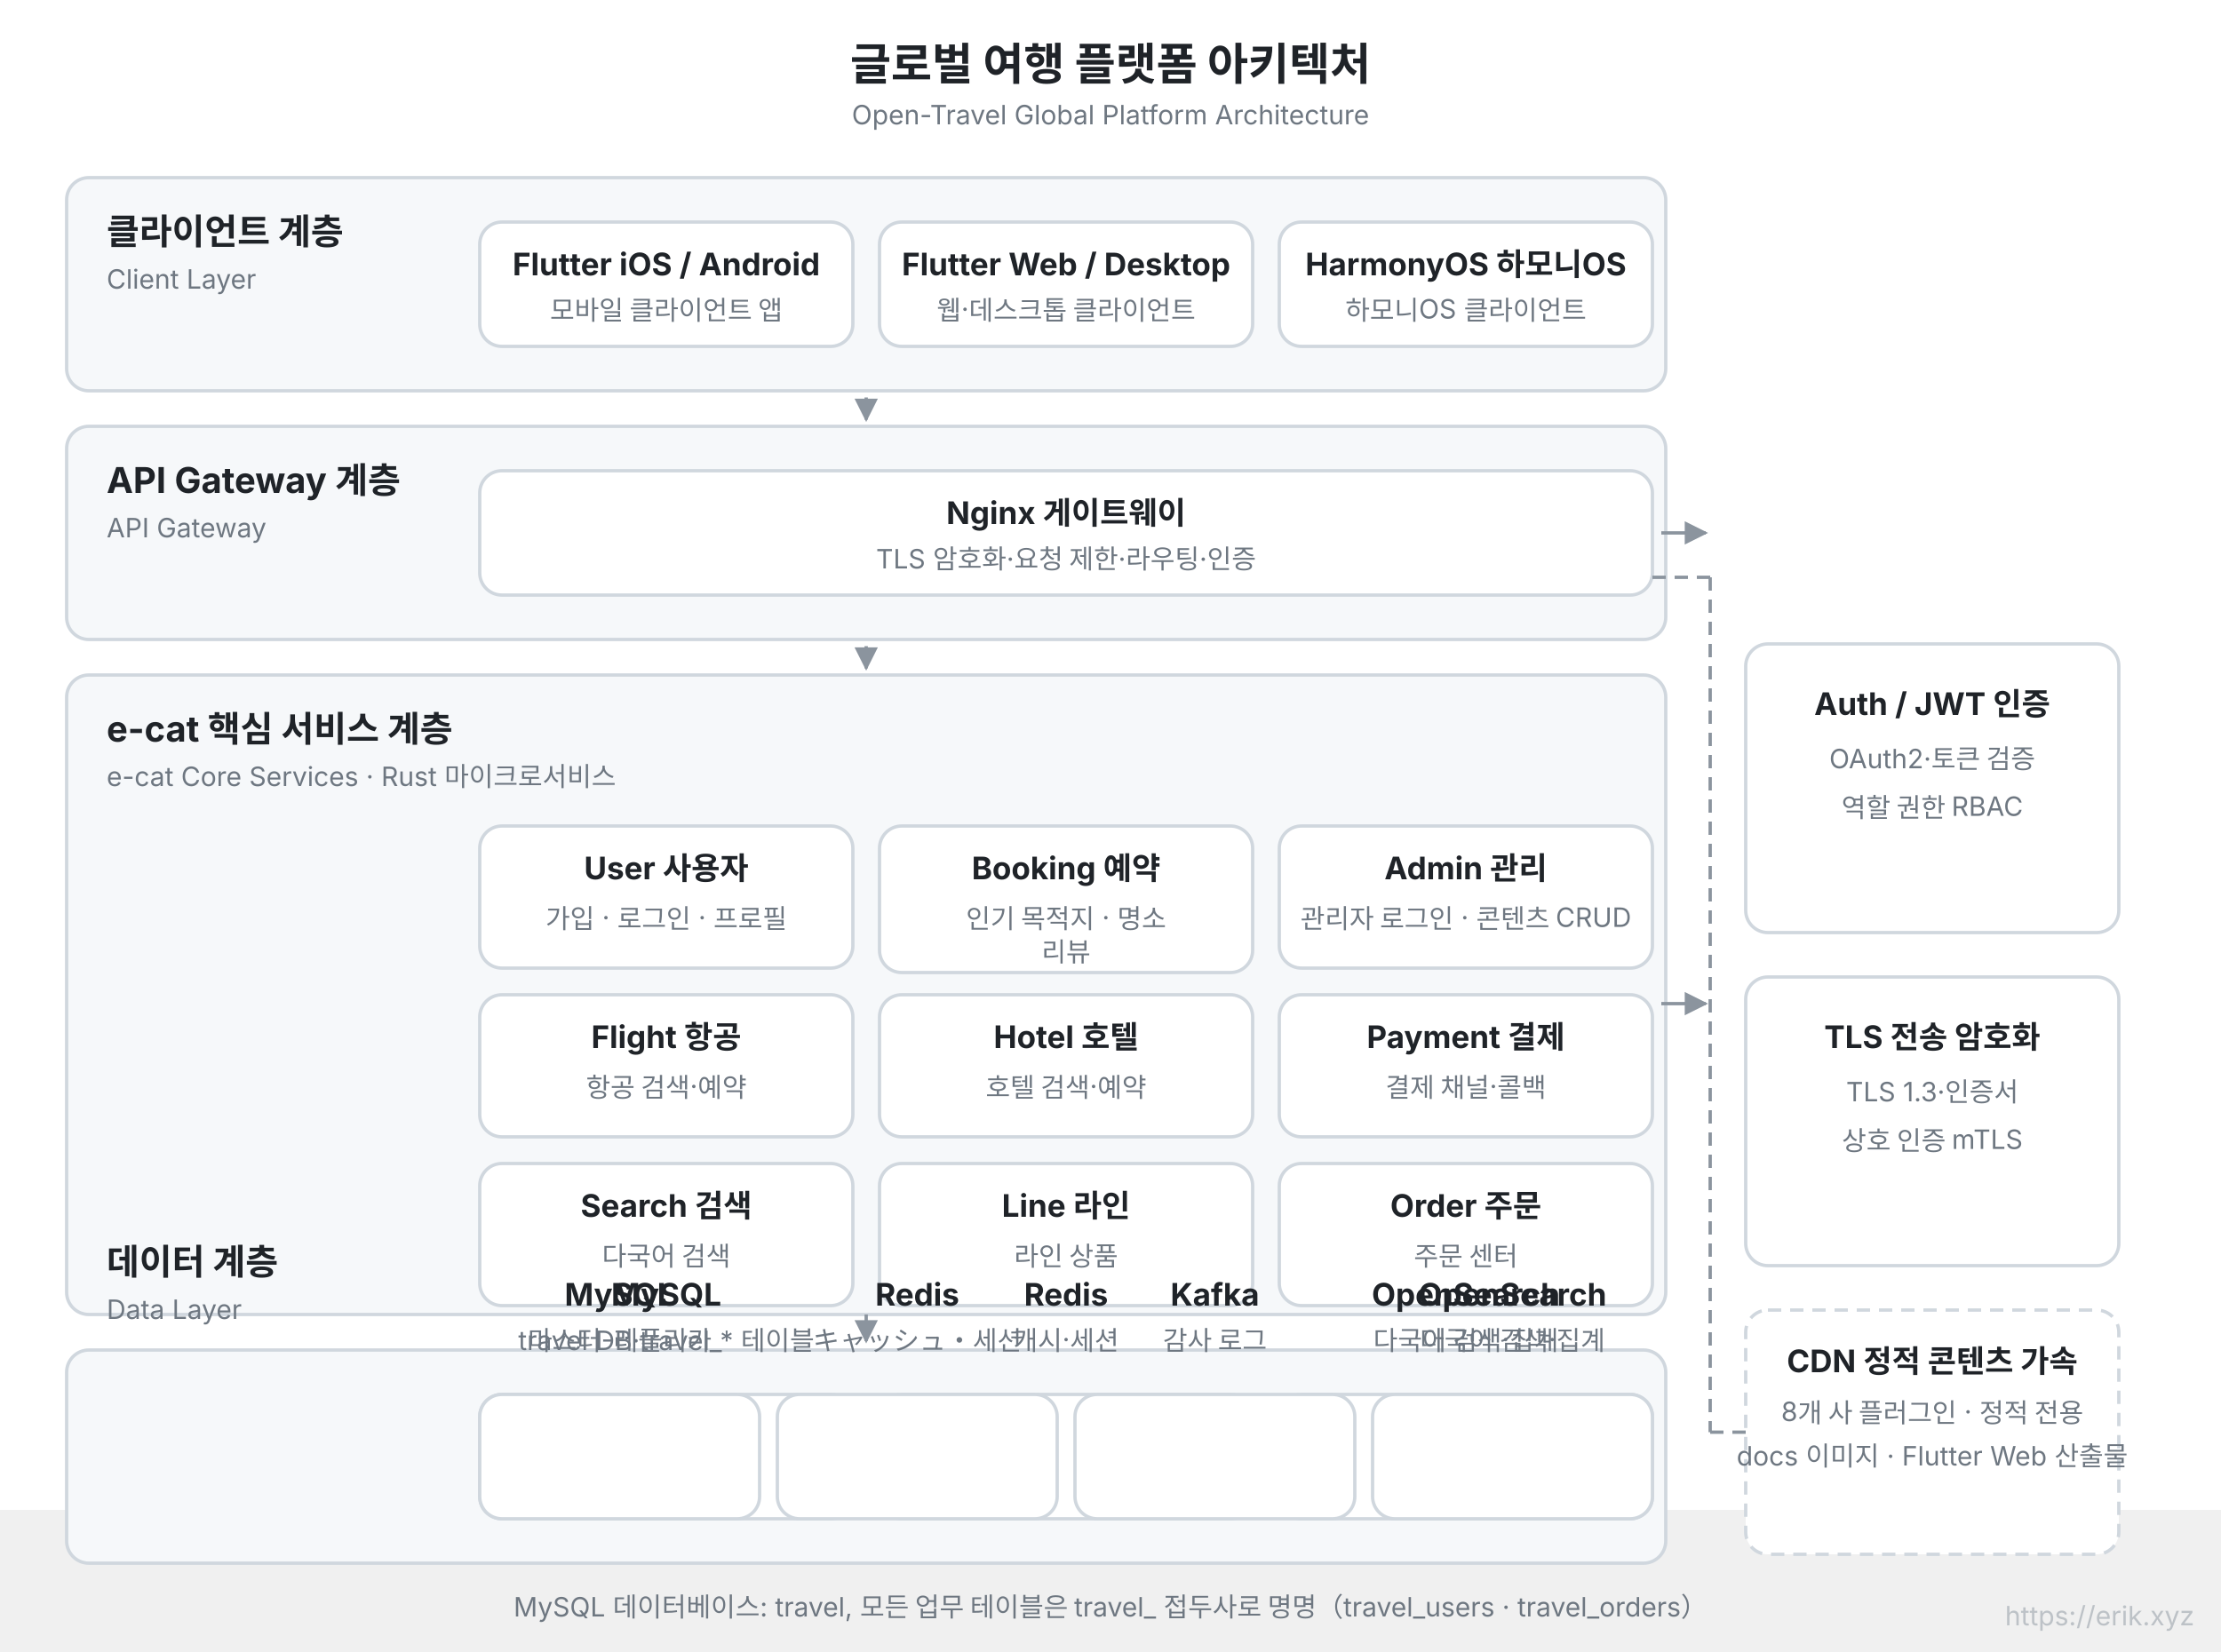
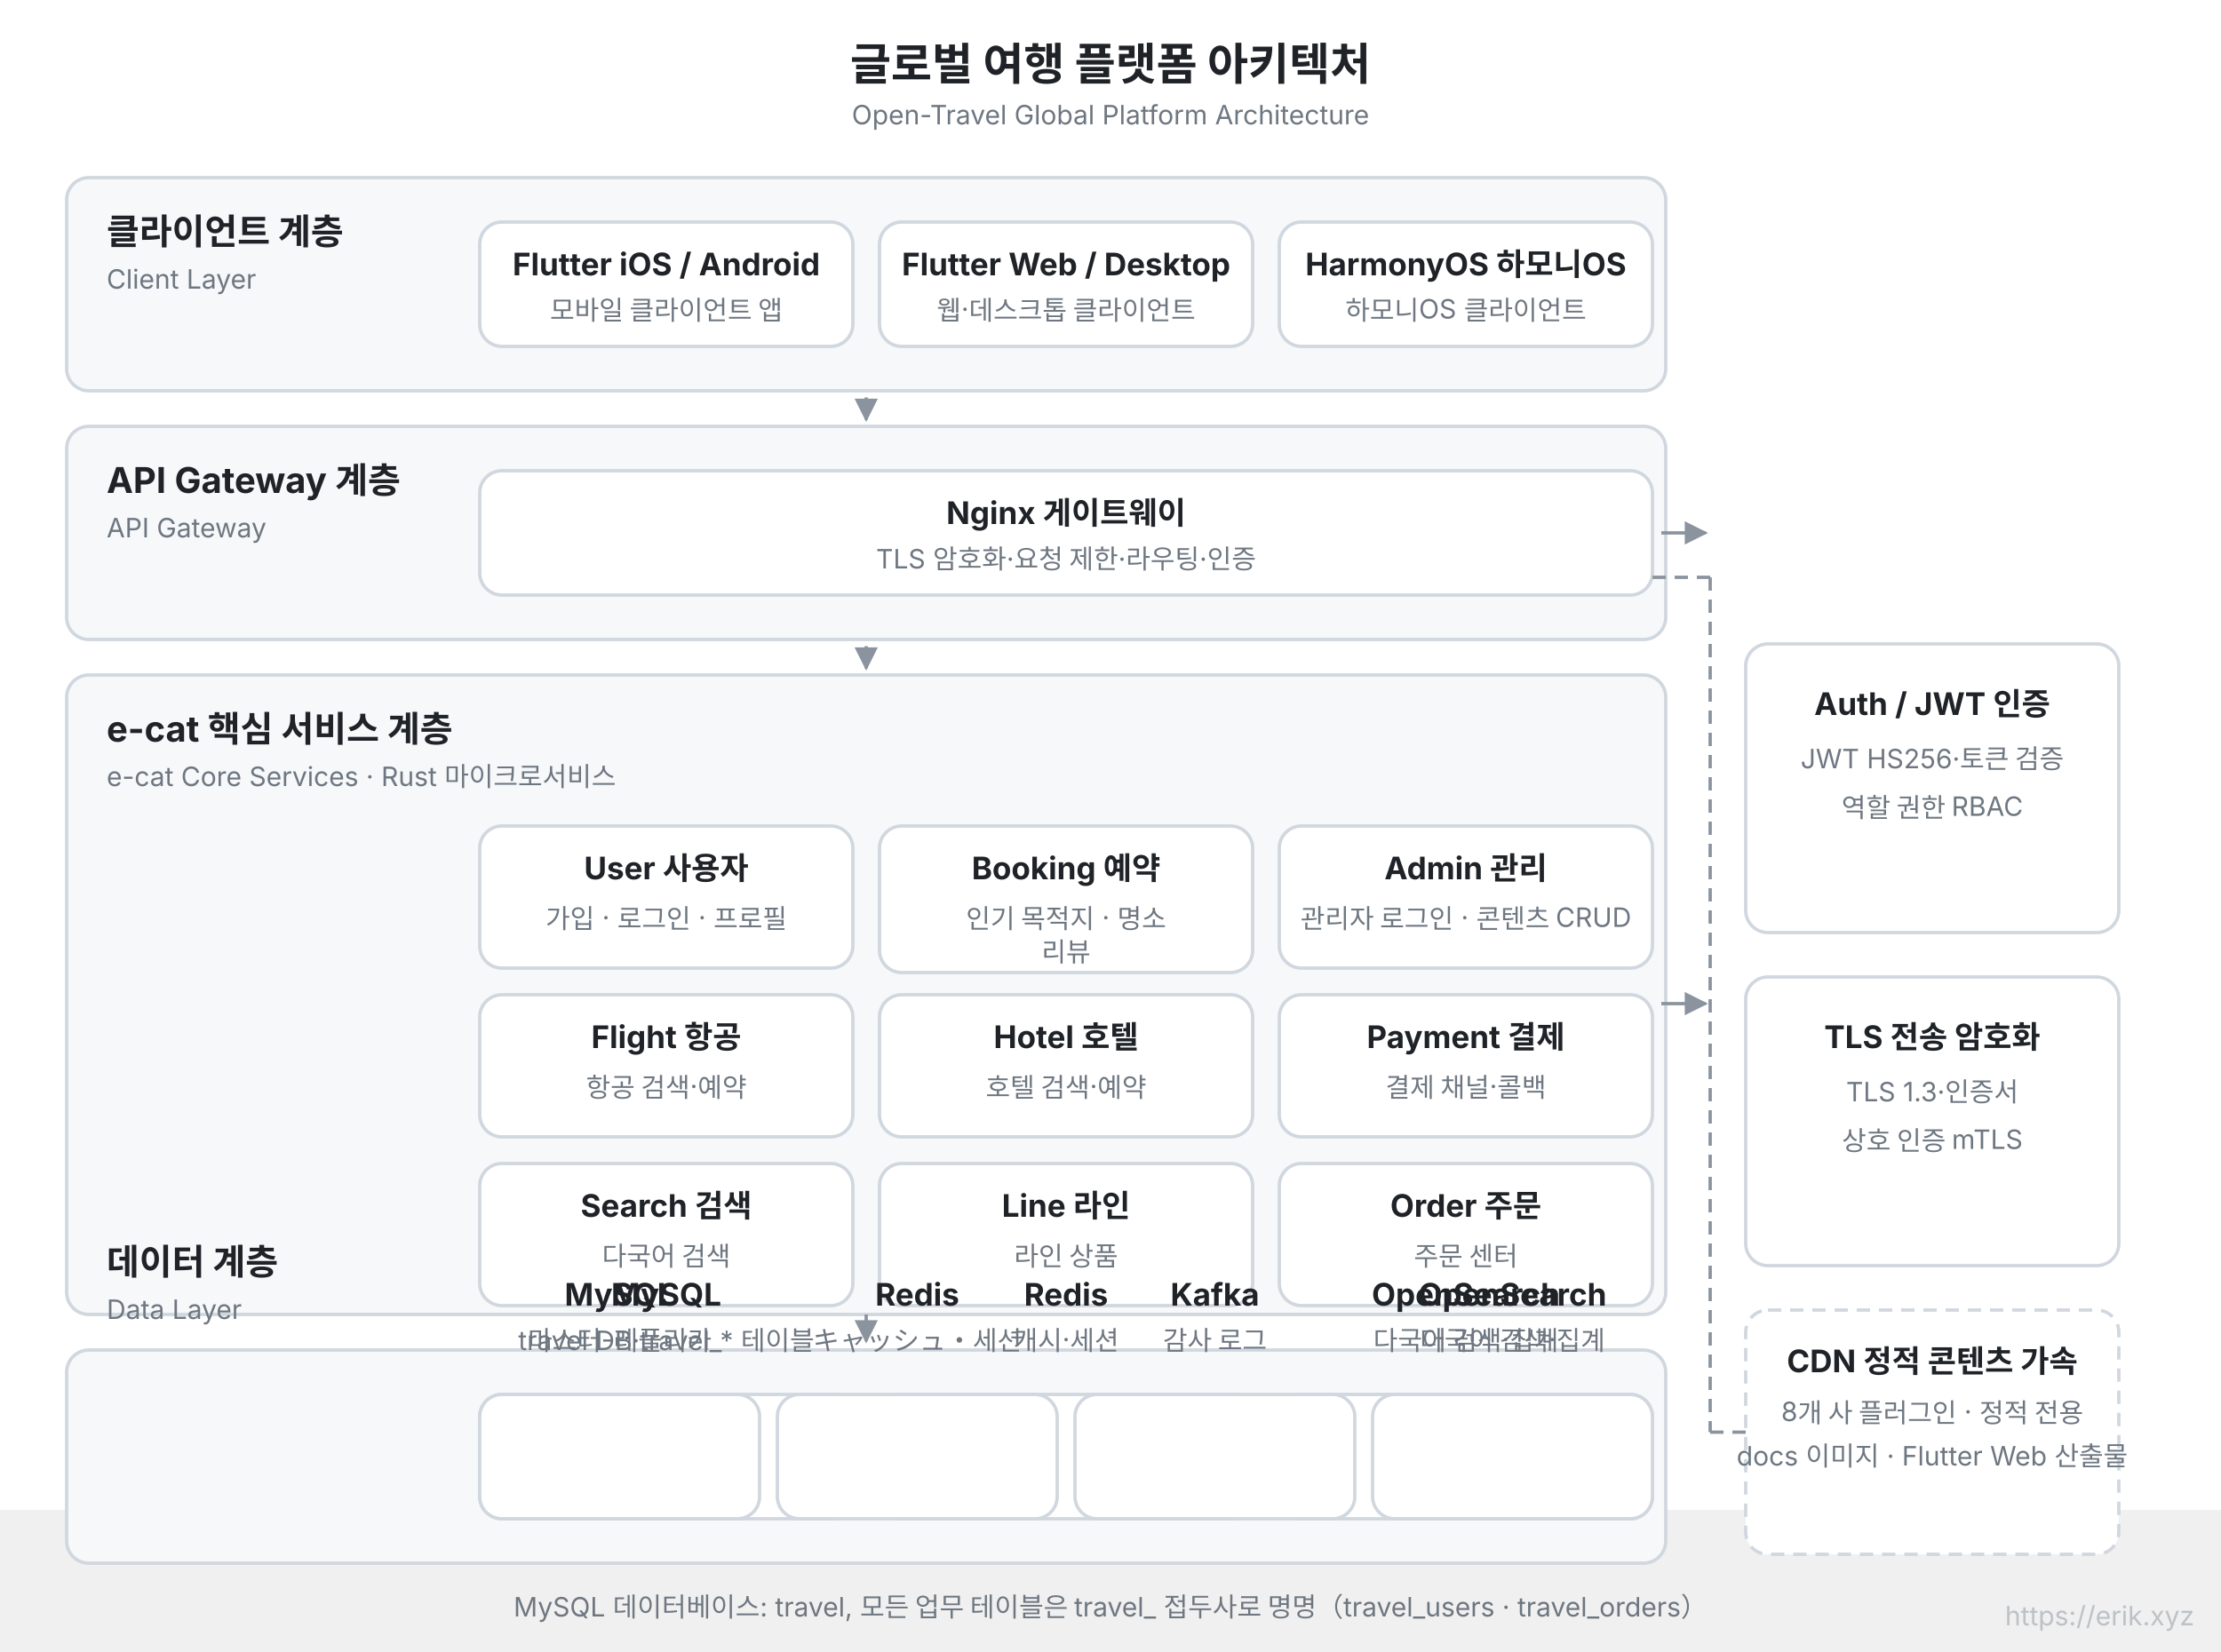
<svg xmlns="http://www.w3.org/2000/svg" width="1000" height="744" viewBox="0 0 1000 744">
  <defs>
    <marker id="arrow" viewBox="0 0 10 10" refX="9" refY="5" markerWidth="7" markerHeight="7" orient="auto-start-reverse">
      <path d="M 0 0 L 10 5 L 0 10 z" fill="#8b949e" />
    </marker>
    <style>
      text { font-family: system-ui, -apple-system, 'Segoe UI', sans-serif; }
      .t-title { font-size: 20px; font-weight: 700; fill: #1f2328; }
      .t-sub  { font-size: 12px; fill: #6e7781; }
      .t-h    { font-size: 16px; font-weight: 700; fill: #1f2328; }
      .t-h2   { font-size: 14px; font-weight: 700; fill: #1f2328; }
      .t-m    { font-size: 14px; font-weight: 700; fill: #1f2328; }
      .t-s    { font-size: 12px; fill: #6e7781; }
      .panel  { fill: #f6f8fa; stroke: #d0d7de; stroke-width: 1.5; rx: 10; }
      .box    { fill: #ffffff; stroke: #d0d7de; stroke-width: 1.5; rx: 10; }
      .arrow  { stroke: #8b949e; stroke-width: 1.5; marker-end: url(#arrow); }
    </style>
  </defs>
  <rect width="1000" height="680" fill="#ffffff" />
  <text x="500" y="36" text-anchor="middle" class="t-title">글로벌 여행 플랫폼 아키텍처</text>
  <text x="500" y="56" text-anchor="middle" class="t-sub">Open-Travel Global Platform Architecture</text>
  <rect x="30" y="80" width="720" height="96" class="panel" />
  <text x="48" y="110" class="t-h">클라이언트 계층</text>
  <text x="48" y="130" class="t-s">Client Layer</text>
  <rect x="216" y="100" width="168" height="56" class="box" />
  <text x="300" y="124" text-anchor="middle" class="t-m">Flutter iOS / Android</text>
  <text x="300" y="144" text-anchor="middle" class="t-s">모바일 클라이언트 앱</text>
  <rect x="396" y="100" width="168" height="56" class="box" />
  <text x="480" y="124" text-anchor="middle" class="t-m">Flutter Web / Desktop</text>
  <text x="480" y="144" text-anchor="middle" class="t-s">웹·데스크톱 클라이언트</text>
  <rect x="576" y="100" width="168" height="56" class="box" />
  <text x="660" y="124" text-anchor="middle" class="t-m">HarmonyOS 하모니OS</text>
  <text x="660" y="144" text-anchor="middle" class="t-s">하모니OS 클라이언트</text>
  <rect x="30" y="192" width="720" height="96" class="panel" />
  <text x="48" y="222" class="t-h">API Gateway 계층</text>
  <text x="48" y="242" class="t-s">API Gateway</text>
  <rect x="216" y="212" width="528" height="56" class="box" />
  <text x="480" y="236" text-anchor="middle" class="t-m">Nginx 게이트웨이</text>
  <text x="480" y="256" text-anchor="middle" class="t-s">TLS 암호화·요청 제한·라우팅·인증</text>
  <rect x="30" y="304" width="720" height="288" class="panel" />
  <text x="48" y="334" class="t-h">e-cat 핵심 서비스 계층</text>
  <text x="48" y="354" class="t-s">e-cat Core Services · Rust 마이크로서비스</text>
  <rect x="216" y="372" width="168" height="64" class="box" />
  <text x="300" y="396" text-anchor="middle" class="t-m">User 사용자</text>
  <text x="300" y="418" text-anchor="middle" class="t-s">가입 · 로그인 · 프로필</text>
  <rect x="396" y="372" width="168" height="66" class="box" />
  <text x="480" y="396" text-anchor="middle" class="t-m">Booking 예약</text>
  <text x="480" y="418" text-anchor="middle" class="t-s">인기 목적지 · 명소</text>
  <text x="480" y="433" text-anchor="middle" class="t-s">리뷰</text>
  <rect x="576" y="372" width="168" height="64" class="box" />
  <text x="660" y="396" text-anchor="middle" class="t-m">Admin 관리</text>
  <text x="660" y="418" text-anchor="middle" class="t-s">관리자 로그인 · 콘텐츠 CRUD</text>
  <rect x="216" y="448" width="168" height="64" class="box" />
  <text x="300" y="472" text-anchor="middle" class="t-m">Flight 항공</text>
  <text x="300" y="494" text-anchor="middle" class="t-s">항공 검색·예약</text>
  <rect x="396" y="448" width="168" height="64" class="box" />
  <text x="480" y="472" text-anchor="middle" class="t-m">Hotel 호텔</text>
  <text x="480" y="494" text-anchor="middle" class="t-s">호텔 검색·예약</text>
  <rect x="576" y="448" width="168" height="64" class="box" />
  <text x="660" y="472" text-anchor="middle" class="t-m">Payment 결제</text>
  <text x="660" y="494" text-anchor="middle" class="t-s">결제 채널·콜백</text>
  <rect x="216" y="524" width="168" height="64" class="box" />
  <text x="300" y="548" text-anchor="middle" class="t-m">Search 검색</text>
  <text x="300" y="570" text-anchor="middle" class="t-s">다국어 검색</text>
  <rect x="396" y="524" width="168" height="64" class="box" />
  <text x="480" y="548" text-anchor="middle" class="t-m">Line 라인</text>
  <text x="480" y="570" text-anchor="middle" class="t-s">라인 상품</text>
  <rect x="576" y="524" width="168" height="64" class="box" />
  <text x="660" y="548" text-anchor="middle" class="t-m">Order 주문</text>
  <text x="660" y="570" text-anchor="middle" class="t-s">주문 센터</text>
  <rect x="30" y="608" width="720" height="96" class="panel" />
  <text x="48" y="574" class="t-h">데이터 계층</text>
  <text x="48" y="594" class="t-s">Data Layer</text>
  <rect x="216" y="628" width="168" height="56" class="box" />
  <text x="300" y="588" text-anchor="middle" class="t-m">MySQL</text>
  <text x="300" y="608" text-anchor="middle" class="t-s">travel DB·travel_* 테이블</text>
  <rect x="396" y="628" width="168" height="56" class="box" />
  <text x="480" y="588" text-anchor="middle" class="t-m">Redis</text>
  <text x="480" y="608" text-anchor="middle" class="t-s">캐시·세션</text>
  <rect x="576" y="628" width="168" height="56" class="box" />
  <text x="660" y="588" text-anchor="middle" class="t-m">OpenSearch</text>
  <text x="660" y="608" text-anchor="middle" class="t-s">다국어 검색·집계</text>
  <rect x="216" y="628" width="126" height="56" class="box" />
  <text x="279" y="588" text-anchor="middle" class="t-m">MySQL</text>
  <text x="279" y="608" text-anchor="middle" class="t-s">마스터-레플리카</text>
  <rect x="350" y="628" width="126" height="56" class="box" />
  <text x="413" y="588" text-anchor="middle" class="t-m">Redis</text>
  <text x="413" y="608" text-anchor="middle" class="t-s">キャッシュ・세션</text>
  <rect x="484" y="628" width="126" height="56" class="box" />
  <text x="547" y="588" text-anchor="middle" class="t-m">Kafka</text>
  <text x="547" y="608" text-anchor="middle" class="t-s">감사 로그</text>
  <rect x="618" y="628" width="126" height="56" class="box" />
  <text x="681" y="588" text-anchor="middle" class="t-m">OpenSearch</text>
  <text x="681" y="608" text-anchor="middle" class="t-s">다국어 검색·집계</text>
  <rect x="786" y="290" width="168" height="130" class="box" />
  <text x="870" y="322" text-anchor="middle" class="t-m">Auth / JWT 인증</text>
-   <text x="870" y="346" text-anchor="middle" class="t-s">OAuth2·토큰 검증</text>
+   <text x="870" y="346" text-anchor="middle" class="t-s">JWT HS256·토큰 검증</text>
  <text x="870" y="368" text-anchor="middle" class="t-s">역할 권한 RBAC</text>
  <rect x="786" y="440" width="168" height="130" class="box" />
  <text x="870" y="472" text-anchor="middle" class="t-m">TLS 전송 암호화</text>
  <text x="870" y="496" text-anchor="middle" class="t-s">TLS 1.3·인증서</text>
  <text x="870" y="518" text-anchor="middle" class="t-s">상호 인증 mTLS</text>
  <line x1="390" y1="179" x2="390" y2="189" class="arrow" />
  <line x1="390" y1="291" x2="390" y2="301" class="arrow" />
  <line x1="390" y1="592" x2="390" y2="604" class="arrow" />
  <line x1="748" y1="240" x2="768" y2="240" class="arrow" />
  <line x1="748" y1="452" x2="768" y2="452" class="arrow" />
  <text x="500" y="728" text-anchor="middle" class="t-s">MySQL 데이터베이스: travel, 모든 업무 테이블은 travel_ 접두사로 명명（travel_users · travel_orders）</text>
  <text x="988" y="732" text-anchor="end" font-size="12" fill="#8b949e" fill-opacity="0.5" font-family="system-ui, -apple-system, 'Segoe UI', sans-serif">https://erik.xyz</text>
  <line x1="744" y1="260" x2="770" y2="260" stroke="#8b949e" stroke-width="1.5" stroke-dasharray="6 4" />
  <line x1="770" y1="260" x2="770" y2="645" stroke="#8b949e" stroke-width="1.5" stroke-dasharray="6 4" />
  <line x1="770" y1="645" x2="786" y2="645" stroke="#8b949e" stroke-width="1.5" stroke-dasharray="6 4" />
  <rect x="786" y="590" width="168" height="110" class="box" stroke-dasharray="6 4" />
  <text x="870" y="618" text-anchor="middle" class="t-m">CDN 정적 콘텐츠 가속</text>
  <text x="870" y="640" text-anchor="middle" class="t-s">8개 사 플러그인 · 정적 전용</text>
  <text x="870" y="660" text-anchor="middle" class="t-s">docs 이미지 · Flutter Web 산출물</text>
</svg>
